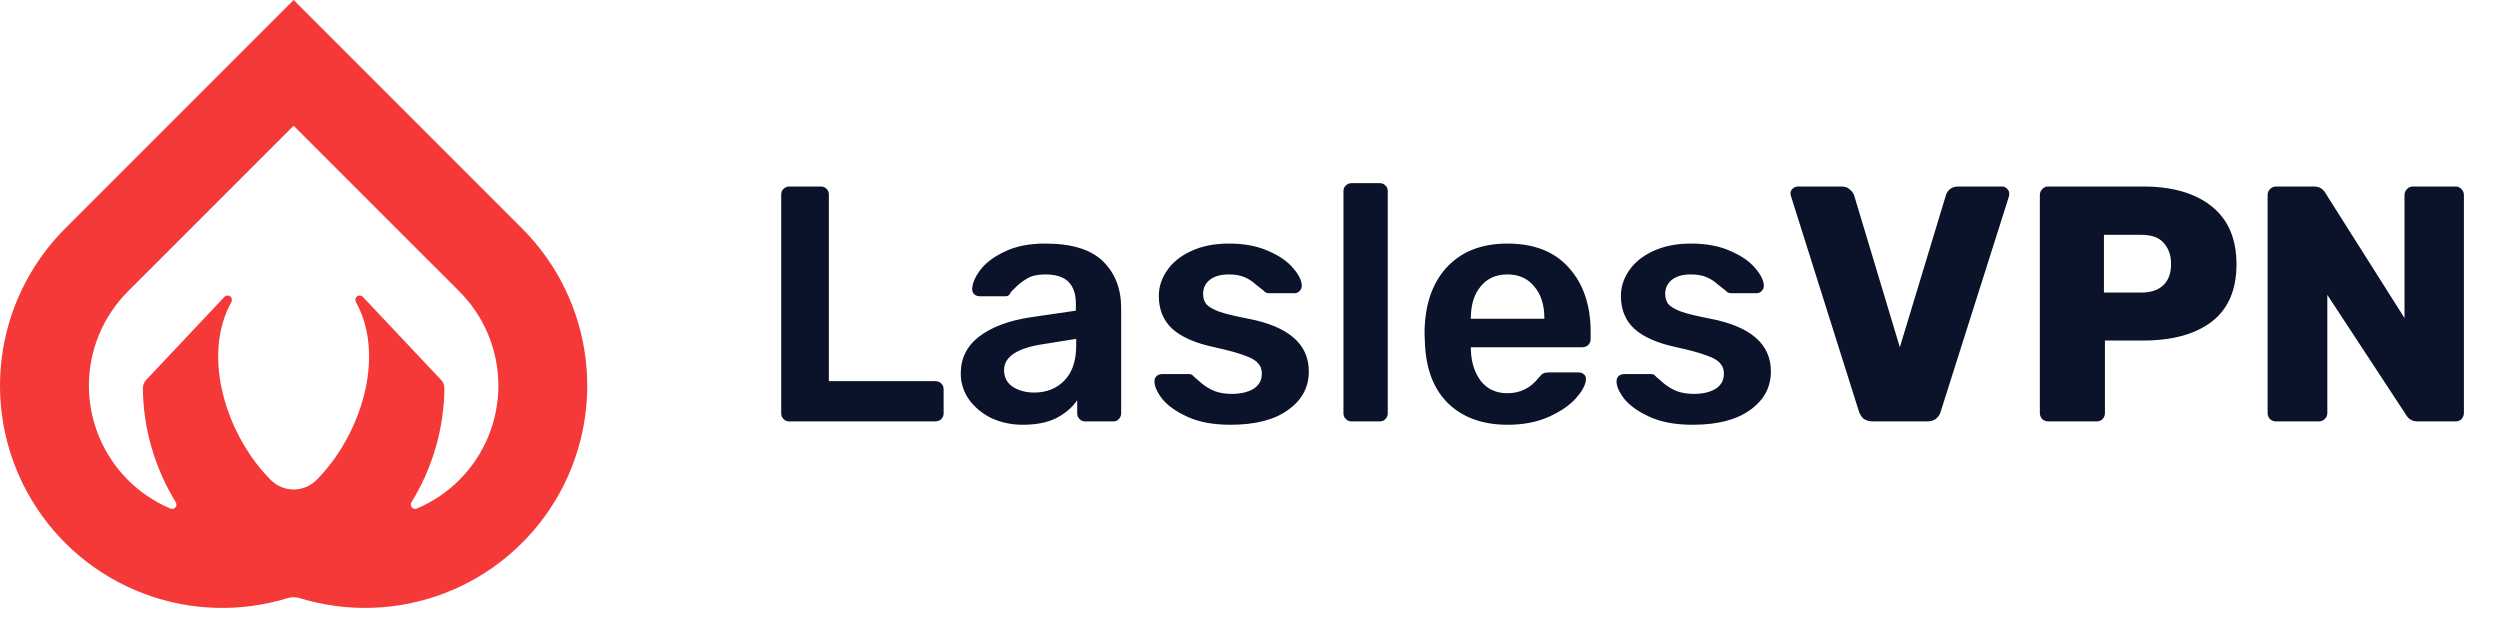
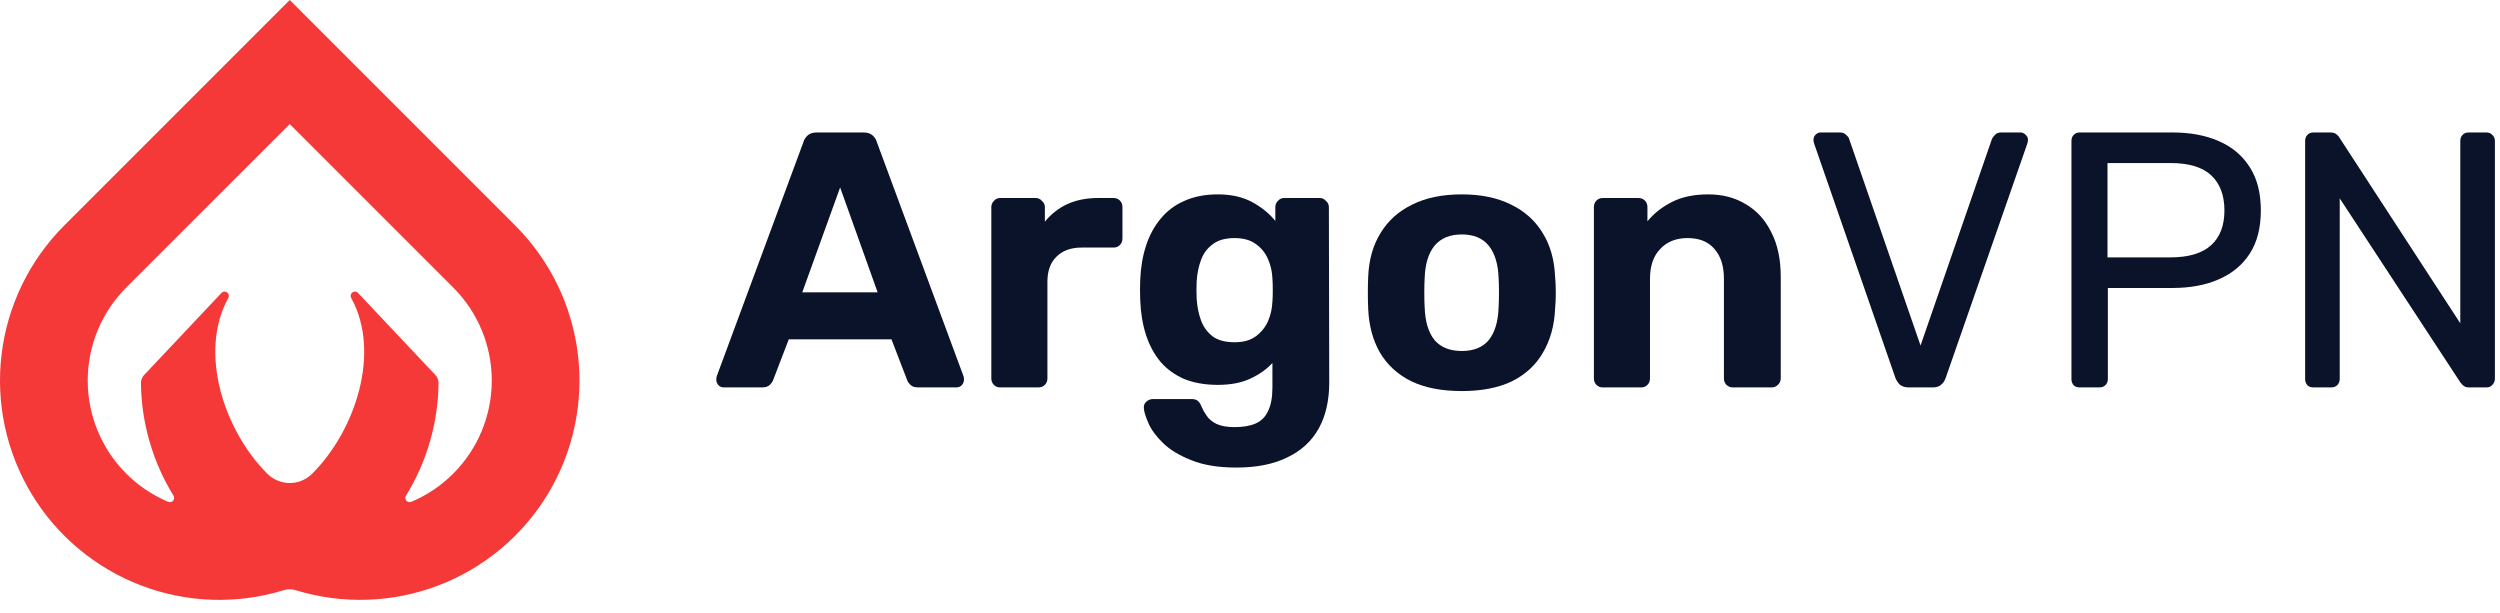
- <svg xmlns="http://www.w3.org/2000/svg" width="149" height="37" viewBox="0 0 149 37" fill="none">
-   <path d="M47.04 25.116C46.907 25.116 46.793 25.07 46.7 24.976C46.607 24.883 46.56 24.77 46.56 24.636V11.596C46.56 11.45 46.607 11.336 46.7 11.256C46.793 11.163 46.907 11.116 47.04 11.116H48.92C49.067 11.116 49.18 11.163 49.26 11.256C49.353 11.336 49.4 11.45 49.4 11.596V22.716H55.74C55.887 22.716 56.007 22.763 56.1 22.856C56.193 22.95 56.24 23.063 56.24 23.196V24.636C56.24 24.77 56.193 24.883 56.1 24.976C56.007 25.07 55.887 25.116 55.74 25.116H47.04ZM60.961 25.316C60.281 25.316 59.654 25.183 59.081 24.916C58.521 24.636 58.074 24.263 57.741 23.796C57.421 23.329 57.261 22.816 57.261 22.256C57.261 21.349 57.628 20.616 58.361 20.056C59.094 19.496 60.101 19.116 61.381 18.916L64.121 18.516V18.096C64.121 17.523 63.974 17.09 63.681 16.796C63.388 16.503 62.921 16.356 62.281 16.356C61.841 16.356 61.488 16.436 61.221 16.596C60.954 16.756 60.734 16.923 60.561 17.096C60.401 17.256 60.294 17.363 60.241 17.416C60.188 17.576 60.088 17.656 59.941 17.656H58.381C58.261 17.656 58.154 17.616 58.061 17.536C57.981 17.456 57.941 17.349 57.941 17.216C57.954 16.883 58.114 16.509 58.421 16.096C58.741 15.669 59.228 15.303 59.881 14.996C60.534 14.676 61.341 14.516 62.301 14.516C63.874 14.516 65.021 14.87 65.741 15.576C66.461 16.283 66.821 17.209 66.821 18.356V24.636C66.821 24.77 66.774 24.883 66.681 24.976C66.601 25.07 66.488 25.116 66.341 25.116H64.681C64.548 25.116 64.434 25.07 64.341 24.976C64.248 24.883 64.201 24.77 64.201 24.636V23.856C63.908 24.283 63.494 24.636 62.961 24.916C62.428 25.183 61.761 25.316 60.961 25.316ZM61.641 23.396C62.374 23.396 62.974 23.156 63.441 22.676C63.908 22.196 64.141 21.503 64.141 20.596V20.196L62.141 20.516C60.608 20.756 59.841 21.27 59.841 22.056C59.841 22.483 60.014 22.816 60.361 23.056C60.721 23.283 61.148 23.396 61.641 23.396ZM73.346 25.316C72.333 25.316 71.486 25.163 70.806 24.856C70.126 24.549 69.62 24.196 69.286 23.796C68.966 23.383 68.806 23.029 68.806 22.736C68.806 22.603 68.846 22.496 68.926 22.416C69.02 22.336 69.126 22.296 69.246 22.296H70.886C70.993 22.296 71.086 22.349 71.166 22.456C71.233 22.509 71.38 22.636 71.606 22.836C71.846 23.036 72.113 23.196 72.406 23.316C72.713 23.423 73.046 23.476 73.406 23.476C73.94 23.476 74.373 23.376 74.706 23.176C75.04 22.963 75.206 22.663 75.206 22.276C75.206 22.009 75.126 21.796 74.966 21.636C74.82 21.463 74.546 21.309 74.146 21.176C73.76 21.029 73.173 20.869 72.386 20.696C71.253 20.456 70.413 20.09 69.866 19.596C69.333 19.103 69.066 18.45 69.066 17.636C69.066 17.103 69.226 16.603 69.546 16.136C69.866 15.656 70.34 15.27 70.966 14.976C71.606 14.669 72.366 14.516 73.246 14.516C74.153 14.516 74.933 14.663 75.586 14.956C76.24 15.236 76.733 15.576 77.066 15.976C77.413 16.376 77.586 16.73 77.586 17.036C77.586 17.156 77.54 17.263 77.446 17.356C77.366 17.436 77.266 17.476 77.146 17.476H75.646C75.5 17.476 75.386 17.423 75.306 17.316C75.213 17.25 75.06 17.13 74.846 16.956C74.646 16.77 74.42 16.623 74.166 16.516C73.913 16.41 73.606 16.356 73.246 16.356C72.753 16.356 72.373 16.463 72.106 16.676C71.84 16.89 71.706 17.169 71.706 17.516C71.706 17.756 71.766 17.956 71.886 18.116C72.02 18.276 72.28 18.43 72.666 18.576C73.053 18.709 73.633 18.849 74.406 18.996C76.806 19.463 78.006 20.509 78.006 22.136C78.006 23.083 77.593 23.849 76.766 24.436C75.953 25.023 74.813 25.316 73.346 25.316ZM80.55 25.116C80.417 25.116 80.304 25.07 80.21 24.976C80.117 24.883 80.07 24.77 80.07 24.636V11.396C80.07 11.249 80.117 11.136 80.21 11.056C80.304 10.963 80.417 10.916 80.55 10.916H82.231C82.377 10.916 82.49 10.963 82.57 11.056C82.664 11.136 82.71 11.249 82.71 11.396V24.636C82.71 24.77 82.664 24.883 82.57 24.976C82.49 25.07 82.377 25.116 82.231 25.116H80.55ZM89.863 25.316C88.37 25.316 87.183 24.89 86.303 24.036C85.436 23.183 84.976 21.97 84.923 20.396L84.903 19.896C84.903 18.23 85.336 16.916 86.203 15.956C87.083 14.996 88.296 14.516 89.843 14.516C91.43 14.516 92.65 14.996 93.503 15.956C94.37 16.916 94.803 18.196 94.803 19.796V20.216C94.803 20.349 94.756 20.463 94.663 20.556C94.57 20.649 94.45 20.696 94.303 20.696H87.663V20.856C87.69 21.603 87.89 22.223 88.263 22.716C88.65 23.196 89.176 23.436 89.843 23.436C90.603 23.436 91.223 23.13 91.703 22.516C91.823 22.369 91.916 22.283 91.983 22.256C92.05 22.216 92.163 22.196 92.323 22.196H94.083C94.203 22.196 94.303 22.23 94.383 22.296C94.476 22.363 94.523 22.456 94.523 22.576C94.523 22.896 94.33 23.276 93.943 23.716C93.57 24.143 93.03 24.516 92.323 24.836C91.616 25.156 90.796 25.316 89.863 25.316ZM92.043 18.996V18.956C92.043 18.169 91.843 17.543 91.443 17.076C91.056 16.596 90.523 16.356 89.843 16.356C89.163 16.356 88.63 16.596 88.243 17.076C87.856 17.543 87.663 18.169 87.663 18.956V18.996H92.043ZM100.885 25.316C99.872 25.316 99.025 25.163 98.346 24.856C97.665 24.549 97.159 24.196 96.826 23.796C96.505 23.383 96.346 23.029 96.346 22.736C96.346 22.603 96.385 22.496 96.466 22.416C96.559 22.336 96.665 22.296 96.785 22.296H98.425C98.532 22.296 98.626 22.349 98.706 22.456C98.772 22.509 98.919 22.636 99.145 22.836C99.385 23.036 99.652 23.196 99.945 23.316C100.252 23.423 100.585 23.476 100.945 23.476C101.479 23.476 101.912 23.376 102.245 23.176C102.579 22.963 102.745 22.663 102.745 22.276C102.745 22.009 102.665 21.796 102.505 21.636C102.359 21.463 102.085 21.309 101.685 21.176C101.299 21.029 100.712 20.869 99.925 20.696C98.792 20.456 97.952 20.09 97.406 19.596C96.872 19.103 96.606 18.45 96.606 17.636C96.606 17.103 96.766 16.603 97.085 16.136C97.406 15.656 97.879 15.27 98.505 14.976C99.145 14.669 99.906 14.516 100.785 14.516C101.692 14.516 102.472 14.663 103.125 14.956C103.779 15.236 104.272 15.576 104.605 15.976C104.952 16.376 105.125 16.73 105.125 17.036C105.125 17.156 105.079 17.263 104.985 17.356C104.905 17.436 104.805 17.476 104.685 17.476H103.185C103.039 17.476 102.925 17.423 102.845 17.316C102.752 17.25 102.599 17.13 102.385 16.956C102.185 16.77 101.959 16.623 101.705 16.516C101.452 16.41 101.145 16.356 100.785 16.356C100.292 16.356 99.912 16.463 99.645 16.676C99.379 16.89 99.246 17.169 99.246 17.516C99.246 17.756 99.305 17.956 99.425 18.116C99.559 18.276 99.819 18.43 100.205 18.576C100.592 18.709 101.172 18.849 101.945 18.996C104.345 19.463 105.545 20.509 105.545 22.136C105.545 23.083 105.132 23.849 104.305 24.436C103.492 25.023 102.352 25.316 100.885 25.316ZM111.63 25.116C111.403 25.116 111.216 25.063 111.07 24.956C110.936 24.836 110.843 24.689 110.79 24.516L106.75 11.716L106.71 11.536C106.71 11.43 106.75 11.336 106.83 11.256C106.923 11.163 107.03 11.116 107.15 11.116H109.77C109.97 11.116 110.13 11.176 110.25 11.296C110.383 11.403 110.47 11.523 110.51 11.656L113.23 20.696L115.97 11.656C116.01 11.509 116.09 11.383 116.21 11.276C116.343 11.169 116.51 11.116 116.71 11.116H119.33C119.45 11.116 119.55 11.163 119.63 11.256C119.71 11.336 119.75 11.43 119.75 11.536C119.75 11.603 119.743 11.663 119.73 11.716L115.67 24.516C115.63 24.689 115.536 24.836 115.39 24.956C115.256 25.063 115.076 25.116 114.85 25.116H111.63ZM122.075 25.116C121.942 25.116 121.822 25.07 121.715 24.976C121.622 24.869 121.575 24.75 121.575 24.616V11.636C121.575 11.489 121.622 11.37 121.715 11.276C121.808 11.169 121.928 11.116 122.075 11.116H127.735C129.468 11.116 130.828 11.509 131.815 12.296C132.802 13.083 133.295 14.236 133.295 15.756C133.295 17.276 132.802 18.416 131.815 19.176C130.828 19.923 129.468 20.296 127.735 20.296H125.455V24.616C125.455 24.75 125.408 24.869 125.315 24.976C125.222 25.07 125.102 25.116 124.955 25.116H122.075ZM127.635 17.436C128.182 17.436 128.608 17.296 128.915 17.016C129.235 16.723 129.395 16.296 129.395 15.736C129.395 15.216 129.248 14.796 128.955 14.476C128.675 14.156 128.235 13.996 127.635 13.996H125.395V17.436H127.635ZM135.649 25.116C135.516 25.116 135.396 25.07 135.289 24.976C135.196 24.869 135.149 24.75 135.149 24.616V11.636C135.149 11.489 135.196 11.37 135.289 11.276C135.382 11.169 135.502 11.116 135.649 11.116H137.909C138.216 11.116 138.442 11.243 138.589 11.496L143.309 18.956V11.636C143.309 11.489 143.356 11.37 143.449 11.276C143.542 11.169 143.662 11.116 143.809 11.116H146.349C146.496 11.116 146.616 11.169 146.709 11.276C146.802 11.37 146.849 11.489 146.849 11.636V24.596C146.849 24.743 146.802 24.869 146.709 24.976C146.616 25.07 146.496 25.116 146.349 25.116H144.089C143.782 25.116 143.556 24.989 143.409 24.736L138.709 17.576V24.616C138.709 24.763 138.656 24.883 138.549 24.976C138.456 25.07 138.336 25.116 138.189 25.116H135.649Z" fill="#0B132A" />
+ <svg xmlns="http://www.w3.org/2000/svg" width="151" height="37" viewBox="0 0 151 37" fill="none">
  <path d="M31.147 13.648L31.125 13.626C31.124 13.625 31.122 13.623 31.122 13.621L17.501 0L3.88 13.621C3.878 13.623 3.876 13.626 3.876 13.626L3.853 13.647C1.771 15.742 0.448 18.473 0.095 21.405C-0.258 24.338 0.38 27.304 1.906 29.833C3.433 32.362 5.761 34.308 8.521 35.361C11.28 36.415 14.313 36.516 17.136 35.648C17.373 35.575 17.628 35.575 17.865 35.648C20.688 36.515 23.721 36.414 26.48 35.361C29.239 34.307 31.567 32.361 33.094 29.833C34.62 27.304 35.258 24.338 34.905 21.405C34.553 18.473 33.23 15.742 31.147 13.648ZM8.723 22.63C8.657 22.696 8.604 22.775 8.568 22.861C8.533 22.948 8.514 23.041 8.514 23.135C8.538 25.539 9.218 27.89 10.479 29.937C10.508 29.983 10.521 30.038 10.517 30.092C10.513 30.146 10.492 30.198 10.457 30.24C10.421 30.282 10.374 30.311 10.321 30.324C10.268 30.337 10.212 30.333 10.162 30.312C9.213 29.913 8.352 29.334 7.625 28.605C6.136 27.116 5.299 25.097 5.298 22.991C5.297 20.886 6.131 18.865 7.618 17.374L17.501 7.493L27.383 17.374C28.87 18.865 29.704 20.885 29.703 22.991C29.702 25.097 28.865 27.116 27.376 28.605C26.649 29.334 25.788 29.913 24.84 30.312C24.789 30.333 24.733 30.337 24.68 30.324C24.627 30.311 24.58 30.281 24.544 30.24C24.509 30.198 24.488 30.146 24.484 30.092C24.48 30.038 24.493 29.983 24.522 29.937C25.784 27.89 26.463 25.539 26.488 23.135C26.488 23.041 26.469 22.948 26.433 22.861C26.397 22.775 26.344 22.696 26.278 22.63L21.604 17.672C21.557 17.633 21.498 17.612 21.438 17.612C21.377 17.612 21.319 17.633 21.272 17.672C21.226 17.71 21.194 17.764 21.183 17.824C21.172 17.884 21.183 17.945 21.213 17.998C23.028 21.283 21.467 26.002 18.864 28.605L18.85 28.619C18.491 28.974 18.006 29.174 17.5 29.174C16.995 29.173 16.51 28.974 16.151 28.618L16.138 28.605C13.534 26.002 11.974 21.284 13.789 17.998C13.819 17.946 13.83 17.884 13.819 17.825C13.808 17.765 13.776 17.711 13.73 17.672C13.683 17.634 13.625 17.612 13.564 17.612C13.504 17.612 13.445 17.634 13.398 17.672L8.723 22.63Z" fill="#F53838" />
+   <path d="M43.726 23.4C43.594 23.4 43.484 23.356 43.396 23.268C43.308 23.165 43.264 23.055 43.264 22.938C43.264 22.865 43.271 22.799 43.286 22.74L48.522 8.594C48.566 8.433 48.654 8.293 48.786 8.176C48.918 8.059 49.101 8 49.336 8H52.152C52.387 8 52.57 8.059 52.702 8.176C52.834 8.293 52.922 8.433 52.966 8.594L58.202 22.74C58.217 22.799 58.224 22.865 58.224 22.938C58.224 23.055 58.18 23.165 58.092 23.268C58.004 23.356 57.894 23.4 57.762 23.4H55.474C55.254 23.4 55.093 23.349 54.99 23.246C54.887 23.143 54.821 23.048 54.792 22.96L53.846 20.496H47.642L46.696 22.96C46.667 23.048 46.601 23.143 46.498 23.246C46.395 23.349 46.234 23.4 46.014 23.4H43.726ZM48.456 17.658H53.01L50.744 11.322L48.456 17.658Z" fill="#0B132A" />
+   <path d="M60.404 23.4C60.258 23.4 60.133 23.349 60.03 23.246C59.928 23.143 59.876 23.011 59.876 22.85V12.51C59.876 12.363 59.928 12.239 60.03 12.136C60.133 12.019 60.258 11.96 60.404 11.96H62.56C62.707 11.96 62.831 12.019 62.934 12.136C63.051 12.239 63.11 12.363 63.11 12.51V13.39C63.477 12.935 63.924 12.583 64.452 12.334C64.995 12.085 65.618 11.96 66.322 11.96H67.268C67.415 11.96 67.54 12.011 67.642 12.114C67.745 12.217 67.796 12.349 67.796 12.51V14.402C67.796 14.563 67.745 14.695 67.642 14.798C67.54 14.901 67.415 14.952 67.268 14.952H65.332C64.687 14.952 64.181 15.135 63.814 15.502C63.447 15.854 63.264 16.36 63.264 17.02V22.85C63.264 23.011 63.213 23.143 63.11 23.246C63.008 23.349 62.876 23.4 62.714 23.4H60.404Z" fill="#0B132A" />
+   <path d="M74.676 28.24C73.591 28.24 72.689 28.093 71.97 27.8C71.251 27.521 70.679 27.177 70.254 26.766C69.843 26.37 69.55 25.974 69.374 25.578C69.198 25.182 69.103 24.874 69.088 24.654C69.073 24.493 69.124 24.361 69.242 24.258C69.359 24.155 69.491 24.104 69.638 24.104H71.992C72.124 24.104 72.234 24.133 72.322 24.192C72.424 24.265 72.505 24.383 72.564 24.544C72.637 24.72 72.74 24.903 72.872 25.094C73.004 25.299 73.202 25.468 73.466 25.6C73.745 25.732 74.111 25.798 74.566 25.798C75.079 25.798 75.504 25.725 75.842 25.578C76.179 25.431 76.428 25.182 76.59 24.83C76.766 24.478 76.854 24.001 76.854 23.4V21.926C76.502 22.307 76.055 22.623 75.512 22.872C74.984 23.121 74.331 23.246 73.554 23.246C72.791 23.246 72.117 23.129 71.53 22.894C70.958 22.645 70.481 22.3 70.1 21.86C69.719 21.405 69.425 20.863 69.22 20.232C69.014 19.601 68.897 18.89 68.868 18.098C68.853 17.702 68.853 17.313 68.868 16.932C68.897 16.169 69.014 15.473 69.22 14.842C69.425 14.211 69.719 13.669 70.1 13.214C70.481 12.745 70.958 12.385 71.53 12.136C72.117 11.872 72.791 11.74 73.554 11.74C74.361 11.74 75.05 11.894 75.622 12.202C76.194 12.51 76.663 12.891 77.03 13.346V12.51C77.03 12.363 77.081 12.239 77.184 12.136C77.287 12.019 77.411 11.96 77.558 11.96H79.714C79.861 11.96 79.985 12.019 80.088 12.136C80.205 12.239 80.264 12.363 80.264 12.51L80.286 23.092C80.286 24.192 80.073 25.123 79.648 25.886C79.222 26.649 78.592 27.228 77.756 27.624C76.934 28.035 75.908 28.24 74.676 28.24ZM74.566 20.672C75.094 20.672 75.519 20.555 75.842 20.32C76.179 20.071 76.428 19.763 76.59 19.396C76.751 19.015 76.839 18.619 76.854 18.208C76.868 18.047 76.876 17.819 76.876 17.526C76.876 17.218 76.868 16.983 76.854 16.822C76.839 16.411 76.751 16.023 76.59 15.656C76.428 15.275 76.179 14.967 75.842 14.732C75.519 14.497 75.094 14.38 74.566 14.38C74.008 14.38 73.569 14.505 73.246 14.754C72.923 14.989 72.689 15.304 72.542 15.7C72.395 16.096 72.307 16.529 72.278 16.998C72.263 17.35 72.263 17.695 72.278 18.032C72.307 18.516 72.395 18.956 72.542 19.352C72.689 19.748 72.923 20.071 73.246 20.32C73.569 20.555 74.008 20.672 74.566 20.672Z" fill="#0B132A" />
+   <path d="M88.294 23.62C87.076 23.62 86.057 23.422 85.236 23.026C84.415 22.615 83.784 22.036 83.344 21.288C82.918 20.54 82.684 19.667 82.64 18.67C82.625 18.377 82.618 18.047 82.618 17.68C82.618 17.299 82.625 16.969 82.64 16.69C82.684 15.678 82.933 14.805 83.388 14.072C83.843 13.324 84.481 12.752 85.302 12.356C86.123 11.945 87.121 11.74 88.294 11.74C89.453 11.74 90.442 11.945 91.264 12.356C92.085 12.752 92.723 13.324 93.178 14.072C93.632 14.805 93.882 15.678 93.926 16.69C93.955 16.969 93.97 17.299 93.97 17.68C93.97 18.047 93.955 18.377 93.926 18.67C93.882 19.667 93.64 20.54 93.2 21.288C92.775 22.036 92.151 22.615 91.33 23.026C90.508 23.422 89.496 23.62 88.294 23.62ZM88.294 21.2C89.013 21.2 89.555 20.98 89.922 20.54C90.288 20.085 90.487 19.425 90.516 18.56C90.531 18.34 90.538 18.047 90.538 17.68C90.538 17.313 90.531 17.02 90.516 16.8C90.487 15.949 90.288 15.297 89.922 14.842C89.555 14.387 89.013 14.16 88.294 14.16C87.575 14.16 87.025 14.387 86.644 14.842C86.277 15.297 86.079 15.949 86.05 16.8C86.035 17.02 86.028 17.313 86.028 17.68C86.028 18.047 86.035 18.34 86.05 18.56C86.079 19.425 86.277 20.085 86.644 20.54C87.025 20.98 87.575 21.2 88.294 21.2Z" fill="#0B132A" />
+   <path d="M96.799 23.4C96.652 23.4 96.527 23.349 96.425 23.246C96.322 23.143 96.271 23.011 96.271 22.85V12.51C96.271 12.349 96.322 12.217 96.425 12.114C96.527 12.011 96.652 11.96 96.799 11.96H98.955C99.116 11.96 99.248 12.011 99.351 12.114C99.453 12.217 99.505 12.349 99.505 12.51V13.368C99.886 12.899 100.377 12.51 100.979 12.202C101.58 11.894 102.313 11.74 103.179 11.74C104.044 11.74 104.799 11.938 105.445 12.334C106.105 12.715 106.618 13.28 106.985 14.028C107.366 14.761 107.557 15.656 107.557 16.712V22.85C107.557 23.011 107.498 23.143 107.381 23.246C107.278 23.349 107.153 23.4 107.007 23.4H104.675C104.513 23.4 104.381 23.349 104.279 23.246C104.176 23.143 104.125 23.011 104.125 22.85V16.844C104.125 16.067 103.934 15.465 103.553 15.04C103.186 14.6 102.643 14.38 101.925 14.38C101.235 14.38 100.685 14.6 100.275 15.04C99.864 15.465 99.659 16.067 99.659 16.844V22.85C99.659 23.011 99.607 23.143 99.505 23.246C99.402 23.349 99.277 23.4 99.131 23.4H96.799Z" fill="#0B132A" />
+   <path d="M115.297 23.4C115.077 23.4 114.901 23.349 114.769 23.246C114.651 23.143 114.556 23.004 114.483 22.828L109.577 8.682C109.547 8.594 109.533 8.513 109.533 8.44C109.533 8.323 109.577 8.22 109.665 8.132C109.753 8.044 109.855 8 109.973 8H111.117C111.293 8 111.425 8.051 111.513 8.154C111.615 8.242 111.674 8.323 111.689 8.396L116.001 20.87L120.313 8.396C120.342 8.323 120.401 8.242 120.489 8.154C120.577 8.051 120.709 8 120.885 8H122.029C122.146 8 122.249 8.044 122.337 8.132C122.439 8.22 122.491 8.323 122.491 8.44C122.491 8.513 122.476 8.594 122.447 8.682L117.519 22.828C117.46 23.004 117.365 23.143 117.233 23.246C117.115 23.349 116.947 23.4 116.727 23.4H115.297Z" fill="#0B132A" />
+   <path d="M125.621 23.4C125.46 23.4 125.335 23.356 125.247 23.268C125.159 23.165 125.115 23.041 125.115 22.894V8.528C125.115 8.367 125.159 8.242 125.247 8.154C125.335 8.051 125.46 8 125.621 8H131.209C132.294 8 133.233 8.176 134.025 8.528C134.832 8.88 135.455 9.408 135.895 10.112C136.335 10.801 136.555 11.667 136.555 12.708C136.555 13.749 136.335 14.615 135.895 15.304C135.455 15.993 134.832 16.514 134.025 16.866C133.233 17.218 132.294 17.394 131.209 17.394H127.315V22.894C127.315 23.041 127.264 23.165 127.161 23.268C127.073 23.356 126.948 23.4 126.787 23.4H125.621ZM127.293 15.546H131.099C132.184 15.546 132.998 15.304 133.541 14.82C134.084 14.336 134.355 13.632 134.355 12.708C134.355 11.799 134.091 11.095 133.563 10.596C133.035 10.097 132.214 9.848 131.099 9.848H127.293V15.546Z" fill="#0B132A" />
+   <path d="M139.736 23.4C139.575 23.4 139.45 23.356 139.362 23.268C139.274 23.165 139.23 23.041 139.23 22.894V8.528C139.23 8.367 139.274 8.242 139.362 8.154C139.45 8.051 139.575 8 139.736 8H140.748C140.924 8 141.056 8.044 141.144 8.132C141.232 8.205 141.284 8.264 141.298 8.308L148.602 19.528V8.528C148.602 8.367 148.646 8.242 148.734 8.154C148.822 8.051 148.947 8 149.108 8H150.164C150.326 8 150.45 8.051 150.538 8.154C150.641 8.242 150.692 8.367 150.692 8.528V22.872C150.692 23.019 150.641 23.143 150.538 23.246C150.45 23.349 150.333 23.4 150.186 23.4H149.13C148.969 23.4 148.844 23.356 148.756 23.268C148.683 23.18 148.632 23.121 148.602 23.092L141.32 11.982V22.894C141.32 23.041 141.269 23.165 141.166 23.268C141.078 23.356 140.954 23.4 140.792 23.4H139.736Z" fill="#0B132A" />
</svg>
